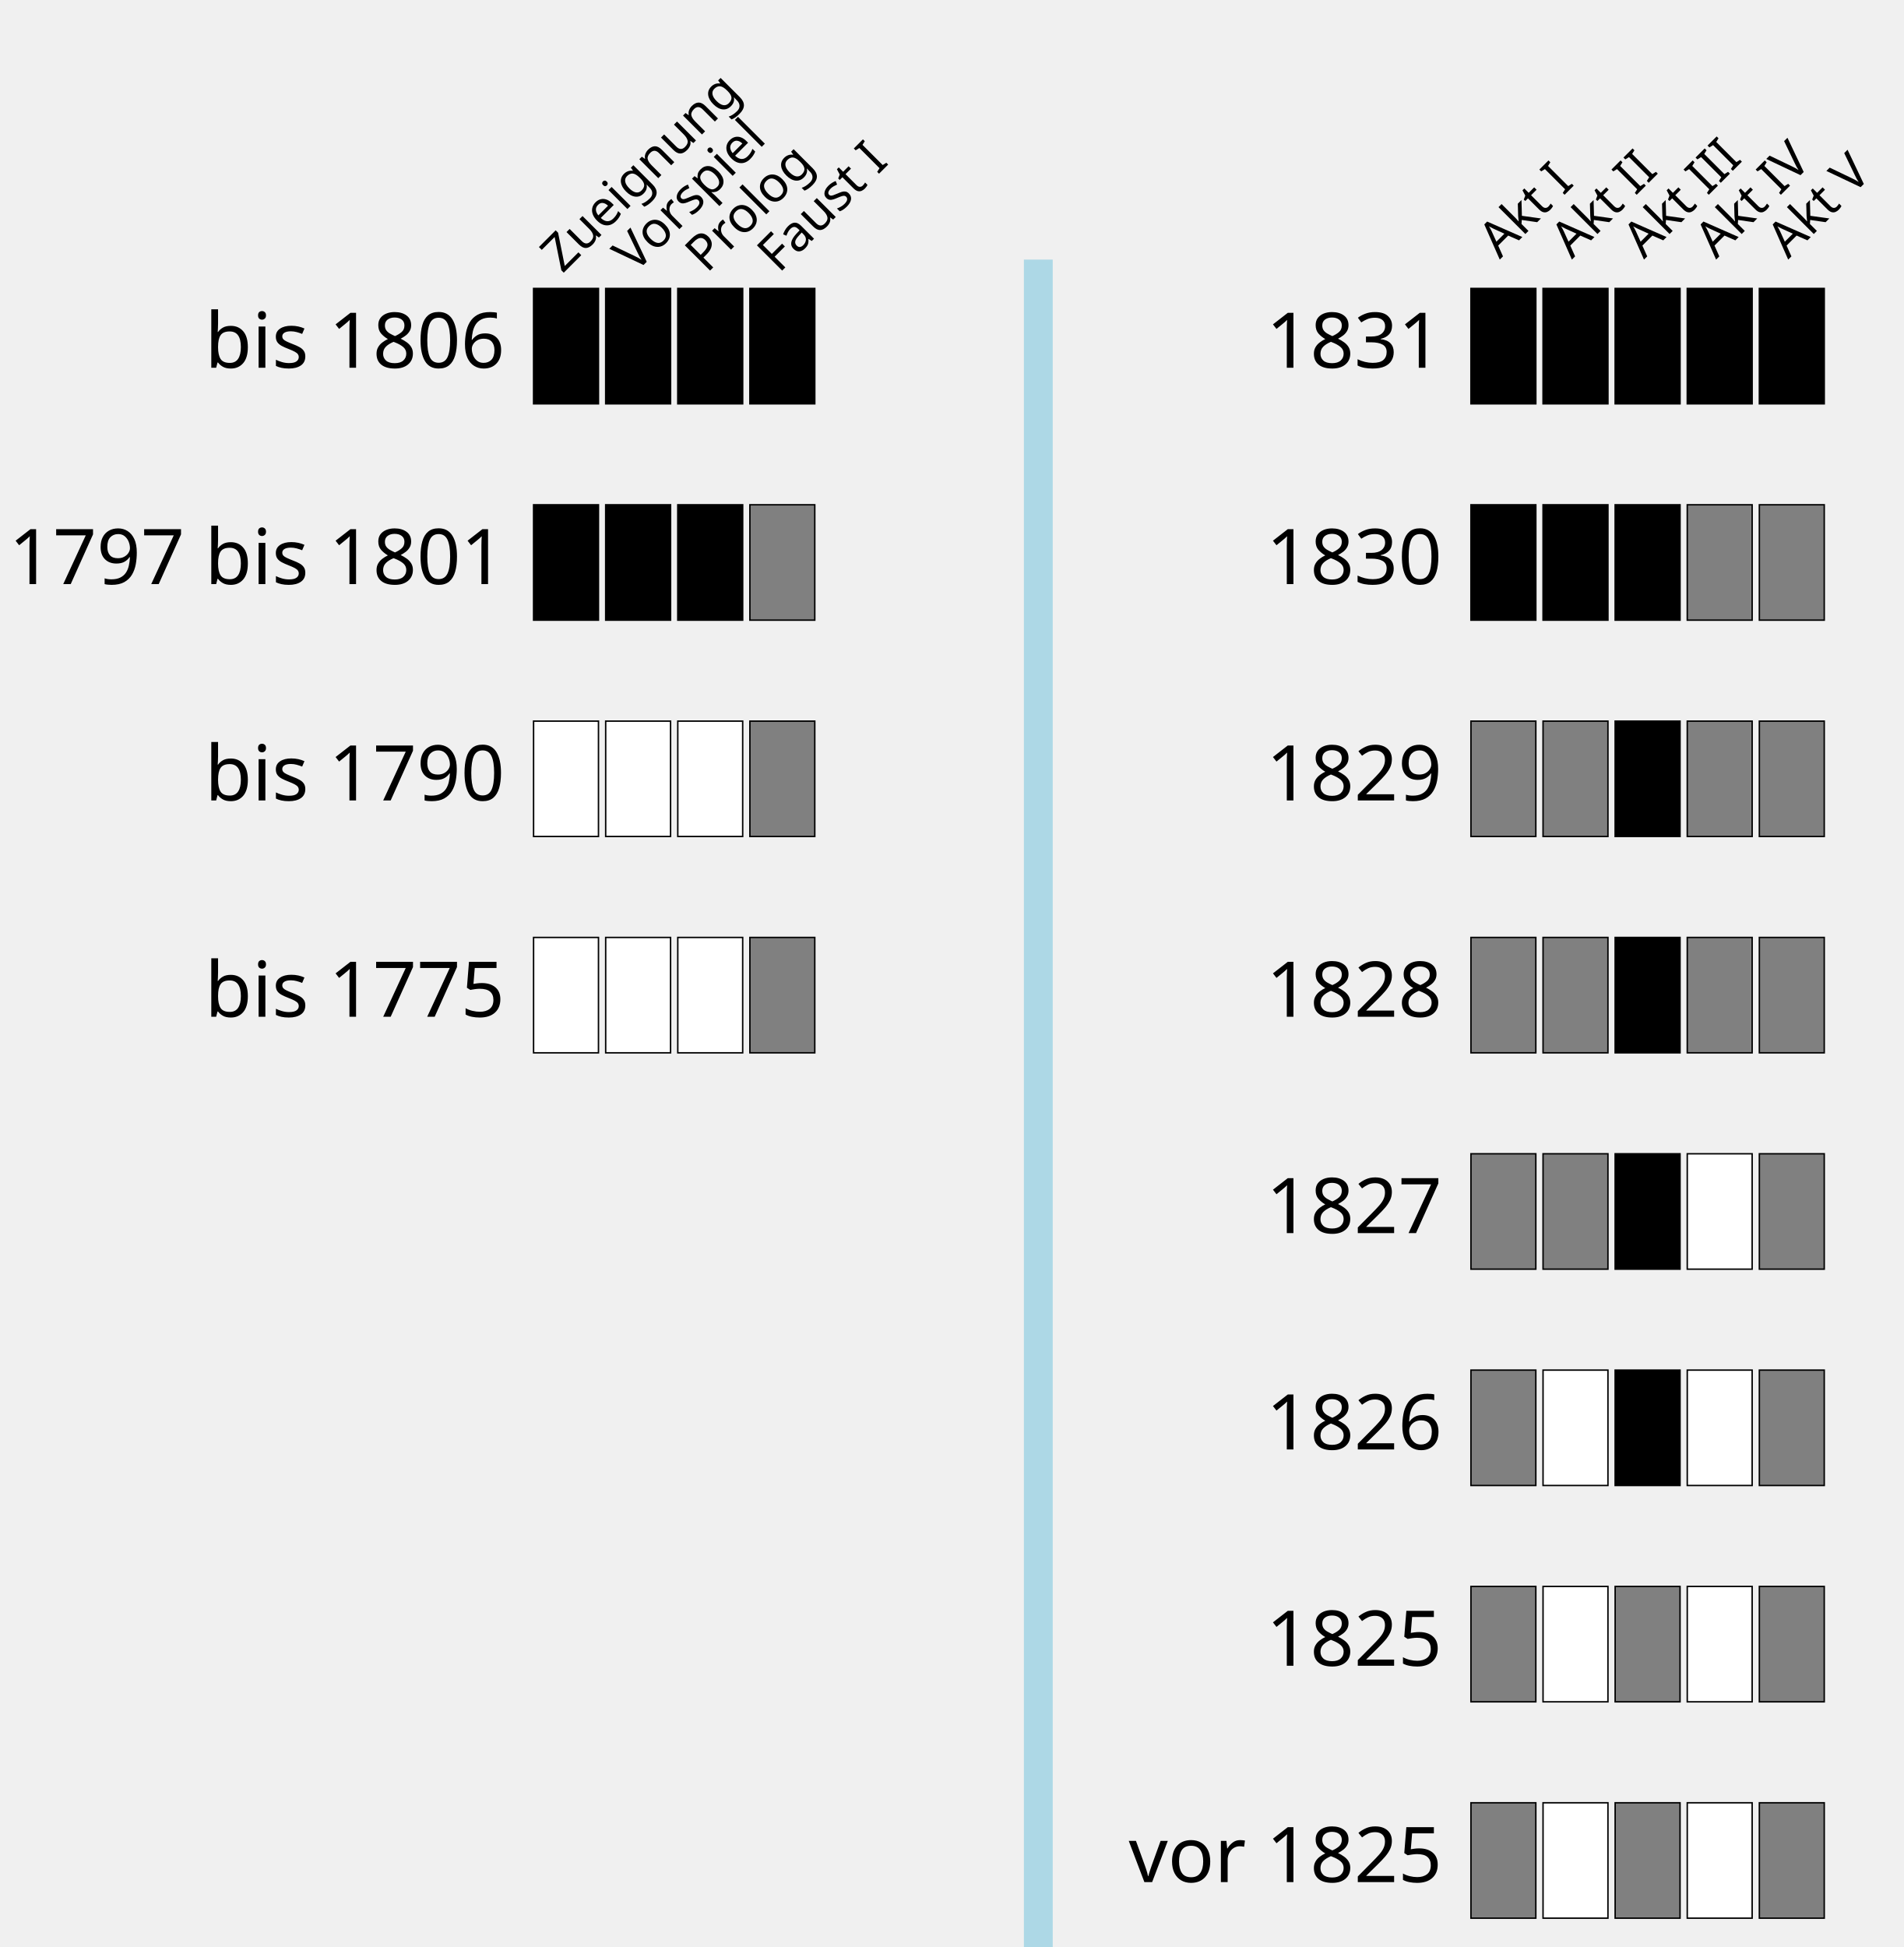
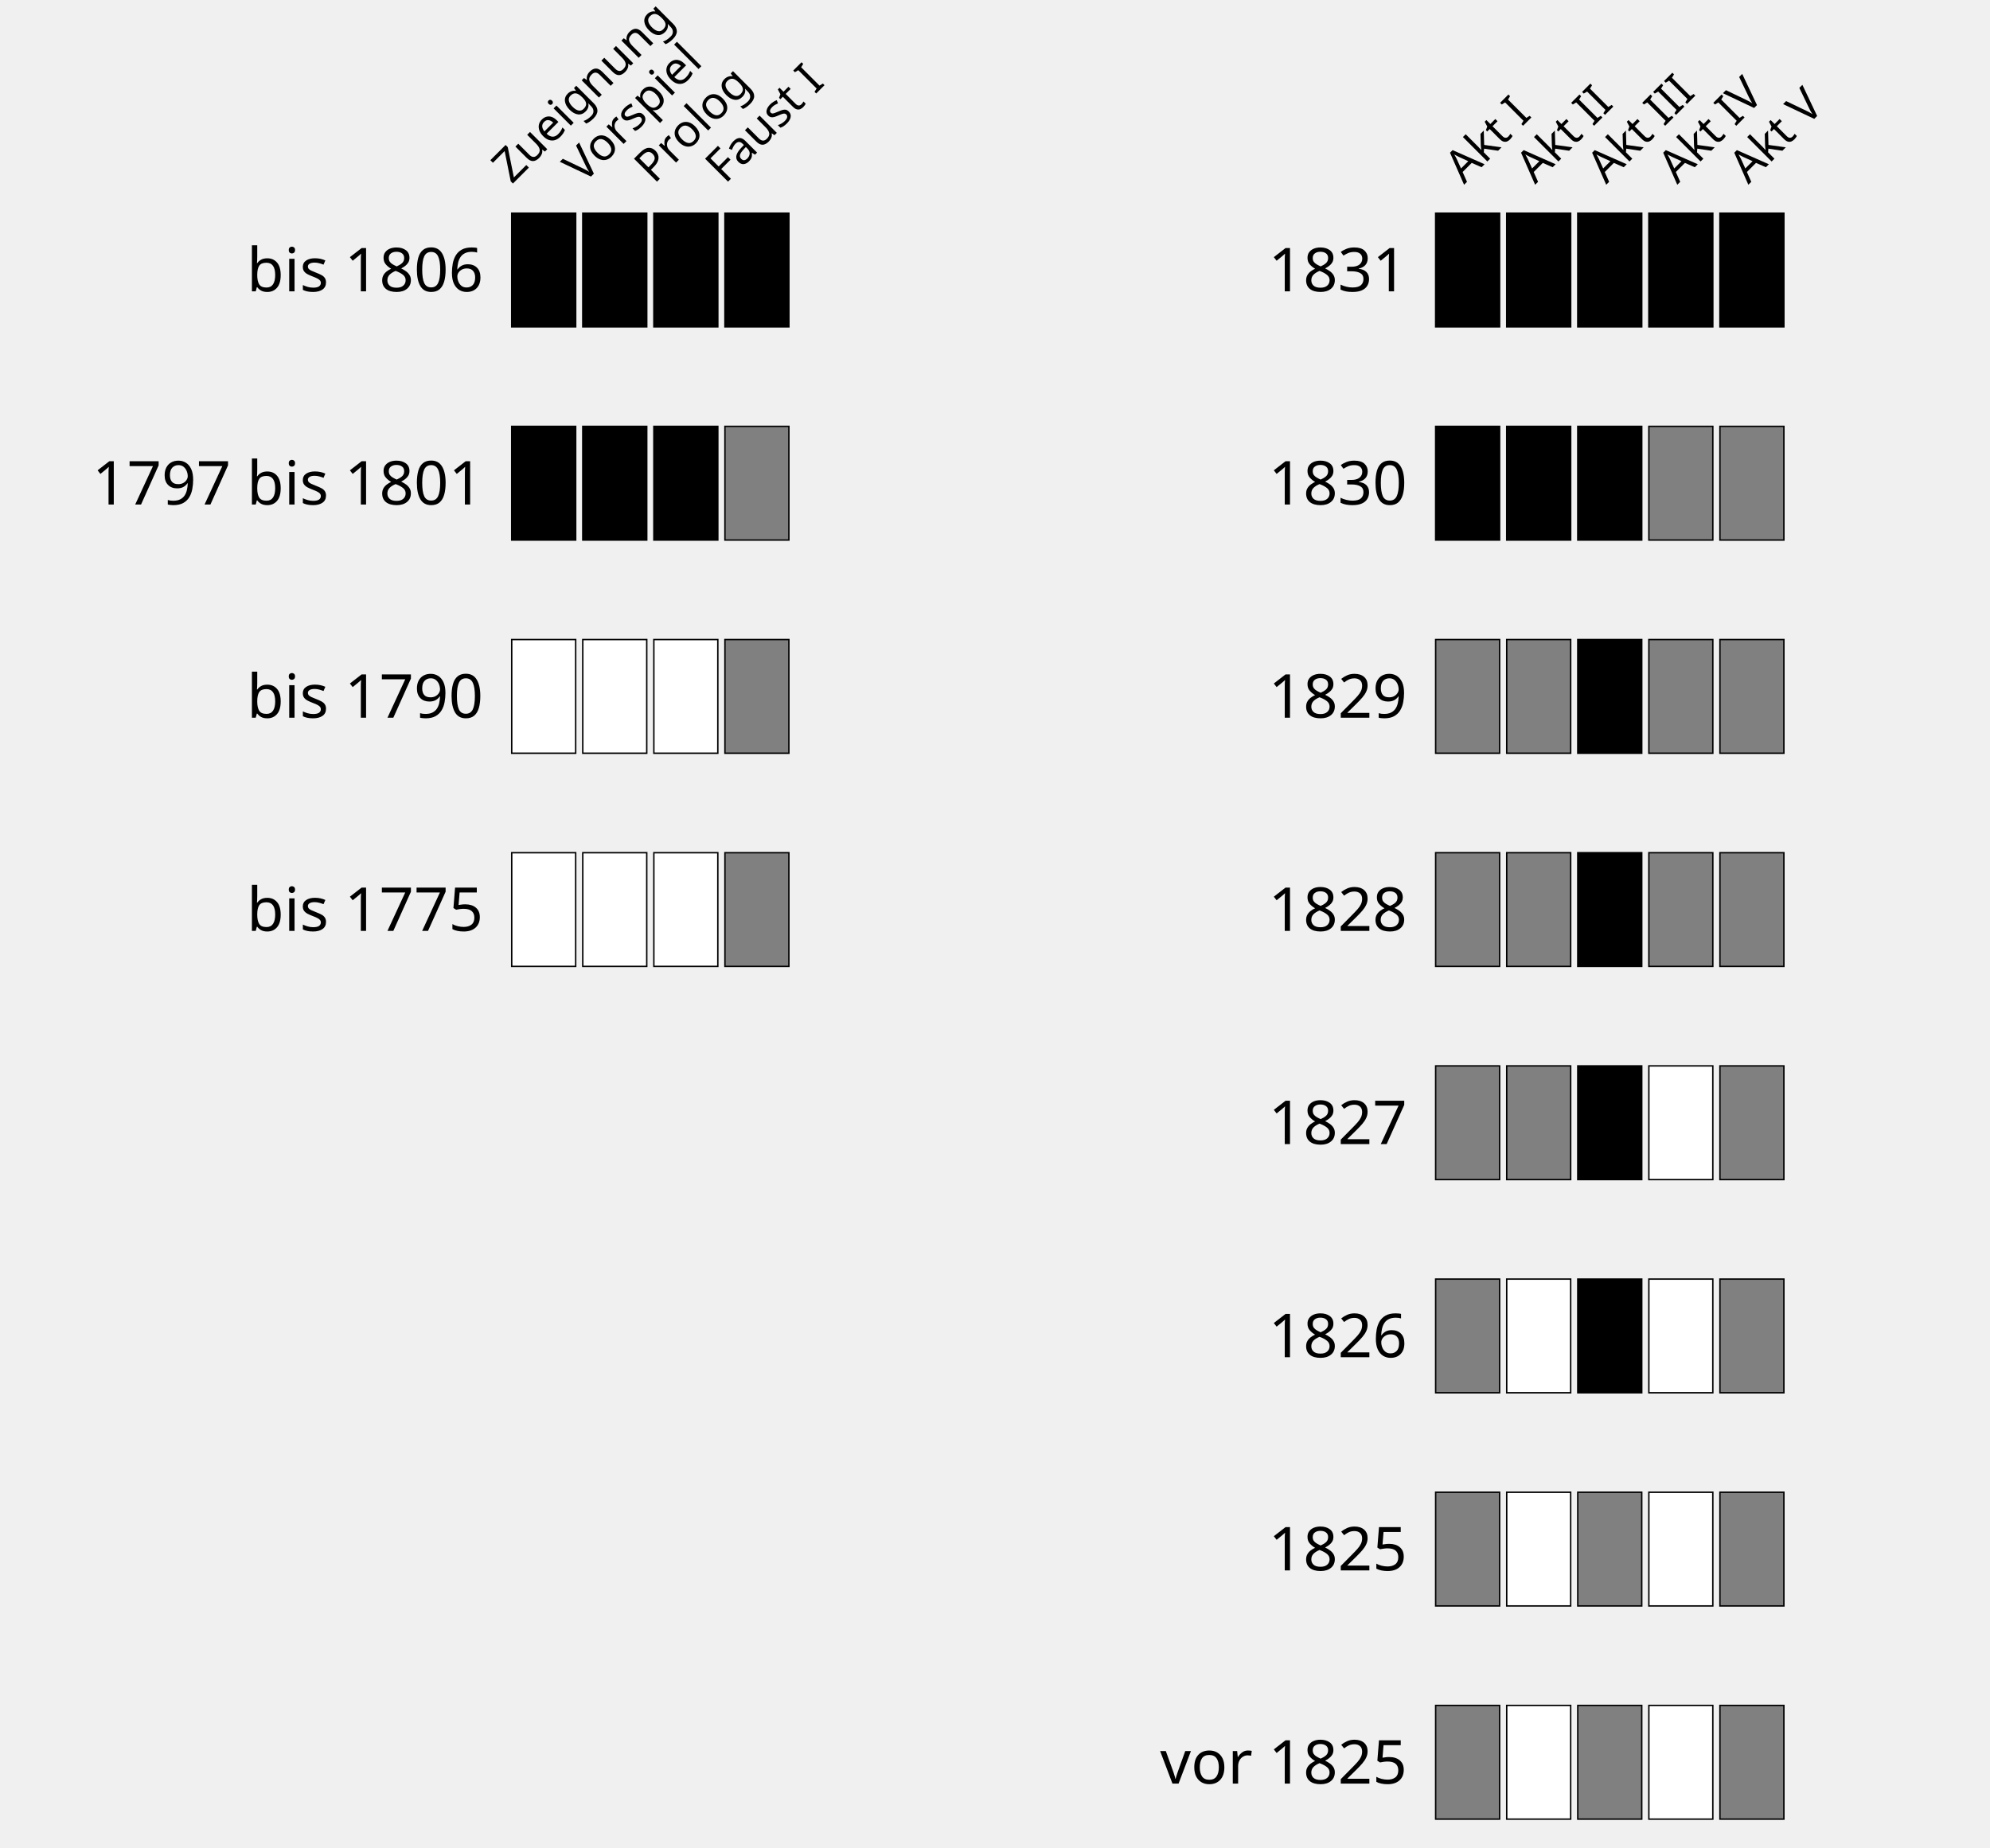
- <svg xmlns="http://www.w3.org/2000/svg" xmlns:xlink="http://www.w3.org/1999/xlink" version="1.1" baseProfile="full" width="660" height="675">
+ <svg xmlns="http://www.w3.org/2000/svg" xmlns:xlink="http://www.w3.org/1999/xlink" version="1.1" baseProfile="full" width="700" height="650">
  <style type="text/css">
    

      .rowText {
        font-family: Ubuntu;
        font-weight: 400;
-         font-size: 20pt;
+         font-size: 16pt;
        font-style: normal;
        text-anchor: end;
        fill: black;
      }

      .columnText {
        font-family: Ubuntu;
        font-weight: 400;
-         font-size: 13pt;
+         font-size: 12pt;
        font-style: normal;
        text-anchor: start;
        fill: black;
      }

      .untouched {
        fill: white;
        stroke: black;
        stroke-width: 0.5;

      }

      .inProgress {
        fill: gray;
        stroke: black;
        stroke-width: 0.5;

      }

      .finished {
        fill: black;
        stroke: black;
        stroke-width: 0.5;

      }

      .highlight {
        opacity: 0;
        fill: lightblue;
        fill-opacity: 0.25;
        stroke: black;
        stroke-width: 0.5;
        stroke-opacity: 0.5;
      }

      .highlight:hover {
        opacity: 1;
      }
    
  </style>
  <rect width="100%" height="100%" style="fill:none;" />
-   <g transform="translate(-15, 100)">
-     <g id="leftGroup" transform="translate(200, 0)">
-       <g transform="translate(10,-5)">
+   <g transform="translate(0, 75)">
+     <g id="leftGroup" transform="translate(180, 0)">
+       <g transform="translate(0,-10)">
        <text x="0" y="0" transform="translate(0,0) rotate(-45)" class="columnText">Zueignung</text>
        <text x="0" y="0" transform="translate(25,0) rotate(-45)" class="columnText">Vorspiel</text>
        <text x="0" y="0" transform="translate(50,0) rotate(-45)" class="columnText">Prolog</text>
        <text x="0" y="0" transform="translate(75,0) rotate(-45)" class="columnText">Faust I</text>
      </g>
      <g transform="translate(0,0)">
        <text x="-10" y="27.5" class="rowText">bis 1806</text>
        <rect x="0" y="0" width="22.5" height="40" class="finished" />
        <rect x="25" y="0" width="22.5" height="40" class="finished" />
        <rect x="50" y="0" width="22.5" height="40" class="finished" />
        <rect x="75" y="0" width="22.5" height="40" class="finished" />
      </g>
      <g transform="translate(0, 75)">
        <text x="-10" y="27.5" class="rowText">1797 bis 1801</text>
        <rect x="0" y="0" width="22.5" height="40" class="finished" />
        <rect x="25" y="0" width="22.5" height="40" class="finished" />
        <rect x="50" y="0" width="22.5" height="40" class="finished" />
        <rect x="75" y="0" width="22.5" height="40" class="inProgress" />
      </g>
      <g transform="translate(0, 150)">
        <text x="-10" y="27.5" class="rowText">bis 1790</text>
        <rect x="0" y="0" width="22.5" height="40" class="untouched" />
        <rect x="25" y="0" width="22.5" height="40" class="untouched" />
        <rect x="50" y="0" width="22.5" height="40" class="untouched" />
        <rect x="75" y="0" width="22.5" height="40" class="inProgress" />
      </g>
      <g transform="translate(0, 225)">
        <text x="-10" y="27.5" class="rowText">bis 1775</text>
        <rect x="0" y="0" width="22.5" height="40" class="untouched" />
        <rect x="25" y="0" width="22.5" height="40" class="untouched" />
        <rect x="50" y="0" width="22.5" height="40" class="untouched" />
        <rect x="75" y="0" width="22.5" height="40" class="inProgress" />
      </g>
      <a xlink:href="chessboard_faust_i.php">
-         <rect x="-180" y="-5" width="345" height="575" class="highlight show-tooltip" tooltipText="zu Faust I" />
+         <rect x="-180" y="-5" width="300" height="575" class="highlight show-tooltip" tooltipText="zu Faust I" />
      </a>
    </g>
-     <g id="separatorLine" transform="translate(375, 0)">
-       <line x1="0" x2="0" y1="-10" y2="575" stroke="lightblue" stroke-width="10" />
-     </g>
-     <g id="rightGroup" transform="translate(525, 0)">
+     <g id="rightGroup" transform="translate(505, 0)">
      <g transform="translate(10,-10)">
        <text x="0" y="0" transform="translate(0,0) rotate(-45)" class="columnText">Akt I</text>
        <text x="0" y="0" transform="translate(25,0) rotate(-45)" class="columnText">Akt II</text>
        <text x="0" y="0" transform="translate(50,0) rotate(-45)" class="columnText">Akt III</text>
        <text x="0" y="0" transform="translate(75,0) rotate(-45)" class="columnText">Akt IV</text>
        <text x="0" y="0" transform="translate(100,0) rotate(-45)" class="columnText">Akt V</text>
      </g>
      <g transform="translate(0,0)">
        <text x="-10" y="27.5" class="rowText">1831</text>
        <rect x="0" y="0" width="22.5" height="40" class="finished" />
        <rect x="25" y="0" width="22.5" height="40" class="finished" />
        <rect x="50" y="0" width="22.5" height="40" class="finished" />
        <rect x="75" y="0" width="22.5" height="40" class="finished" />
        <rect x="100" y="0" width="22.5" height="40" class="finished" />
      </g>
      <g transform="translate(0,75)">
        <text x="-10" y="27.5" class="rowText">1830</text>
        <rect x="0" y="0" width="22.5" height="40" class="finished" />
        <rect x="25" y="0" width="22.5" height="40" class="finished" />
        <rect x="50" y="0" width="22.5" height="40" class="finished" />
        <rect x="75" y="0" width="22.5" height="40" class="inProgress" />
        <rect x="100" y="0" width="22.5" height="40" class="inProgress" />
      </g>
      <g transform="translate(0,150)">
        <text x="-10" y="27.5" class="rowText">1829</text>
        <rect x="0" y="0" width="22.5" height="40" class="inProgress" />
        <rect x="25" y="0" width="22.5" height="40" class="inProgress" />
        <rect x="50" y="0" width="22.5" height="40" class="finished" />
        <rect x="75" y="0" width="22.5" height="40" class="inProgress" />
        <rect x="100" y="0" width="22.5" height="40" class="inProgress" />
      </g>
      <g transform="translate(0,225)">
        <text x="-10" y="27.5" class="rowText">1828</text>
        <rect x="0" y="0" width="22.5" height="40" class="inProgress" />
        <rect x="25" y="0" width="22.5" height="40" class="inProgress" />
        <rect x="50" y="0" width="22.5" height="40" class="finished" />
        <rect x="75" y="0" width="22.5" height="40" class="inProgress" />
        <rect x="100" y="0" width="22.5" height="40" class="inProgress" />
      </g>
      <g transform="translate(0,300)">
        <text x="-10" y="27.5" class="rowText">1827</text>
        <rect x="0" y="0" width="22.5" height="40" class="inProgress" />
        <rect x="25" y="0" width="22.5" height="40" class="inProgress" />
        <rect x="50" y="0" width="22.5" height="40" class="finished" />
        <rect x="75" y="0" width="22.5" height="40" class="untouched" />
        <rect x="100" y="0" width="22.5" height="40" class="inProgress" />
      </g>
      <g transform="translate(0,375)">
        <text x="-10" y="27.5" class="rowText">1826</text>
        <rect x="0" y="0" width="22.5" height="40" class="inProgress" />
        <rect x="25" y="0" width="22.5" height="40" class="untouched" />
        <rect x="50" y="0" width="22.5" height="40" class="finished" />
        <rect x="75" y="0" width="22.5" height="40" class="untouched" />
        <rect x="100" y="0" width="22.5" height="40" class="inProgress" />
      </g>
      <g transform="translate(0,450)">
        <text x="-10" y="27.5" class="rowText">1825</text>
        <rect x="0" y="0" width="22.5" height="40" class="inProgress" />
        <rect x="25" y="0" width="22.5" height="40" class="untouched" />
        <rect x="50" y="0" width="22.5" height="40" class="inProgress" />
        <rect x="75" y="0" width="22.5" height="40" class="untouched" />
        <rect x="100" y="0" width="22.5" height="40" class="inProgress" />
      </g>
      <g transform="translate(0,525)">
        <text x="-10" y="27.5" class="rowText">vor 1825</text>
        <rect x="0" y="0" width="22.5" height="40" class="inProgress" />
        <rect x="25" y="0" width="22.5" height="40" class="untouched" />
        <rect x="50" y="0" width="22.5" height="40" class="inProgress" />
        <rect x="75" y="0" width="22.5" height="40" class="untouched" />
        <rect x="100" y="0" width="22.5" height="40" class="inProgress" />
      </g>
      <a xlink:href="chessboard_faust_ii.php">
-         <rect x="-140" y="-5" width="270" height="575" class="highlight show-tooltip" tooltipText="zu Faust II" />
+         <rect x="-140" y="-5" width="300" height="575" class="highlight show-tooltip" tooltipText="zu Faust II" />
      </a>
    </g>
  </g>
</svg>
